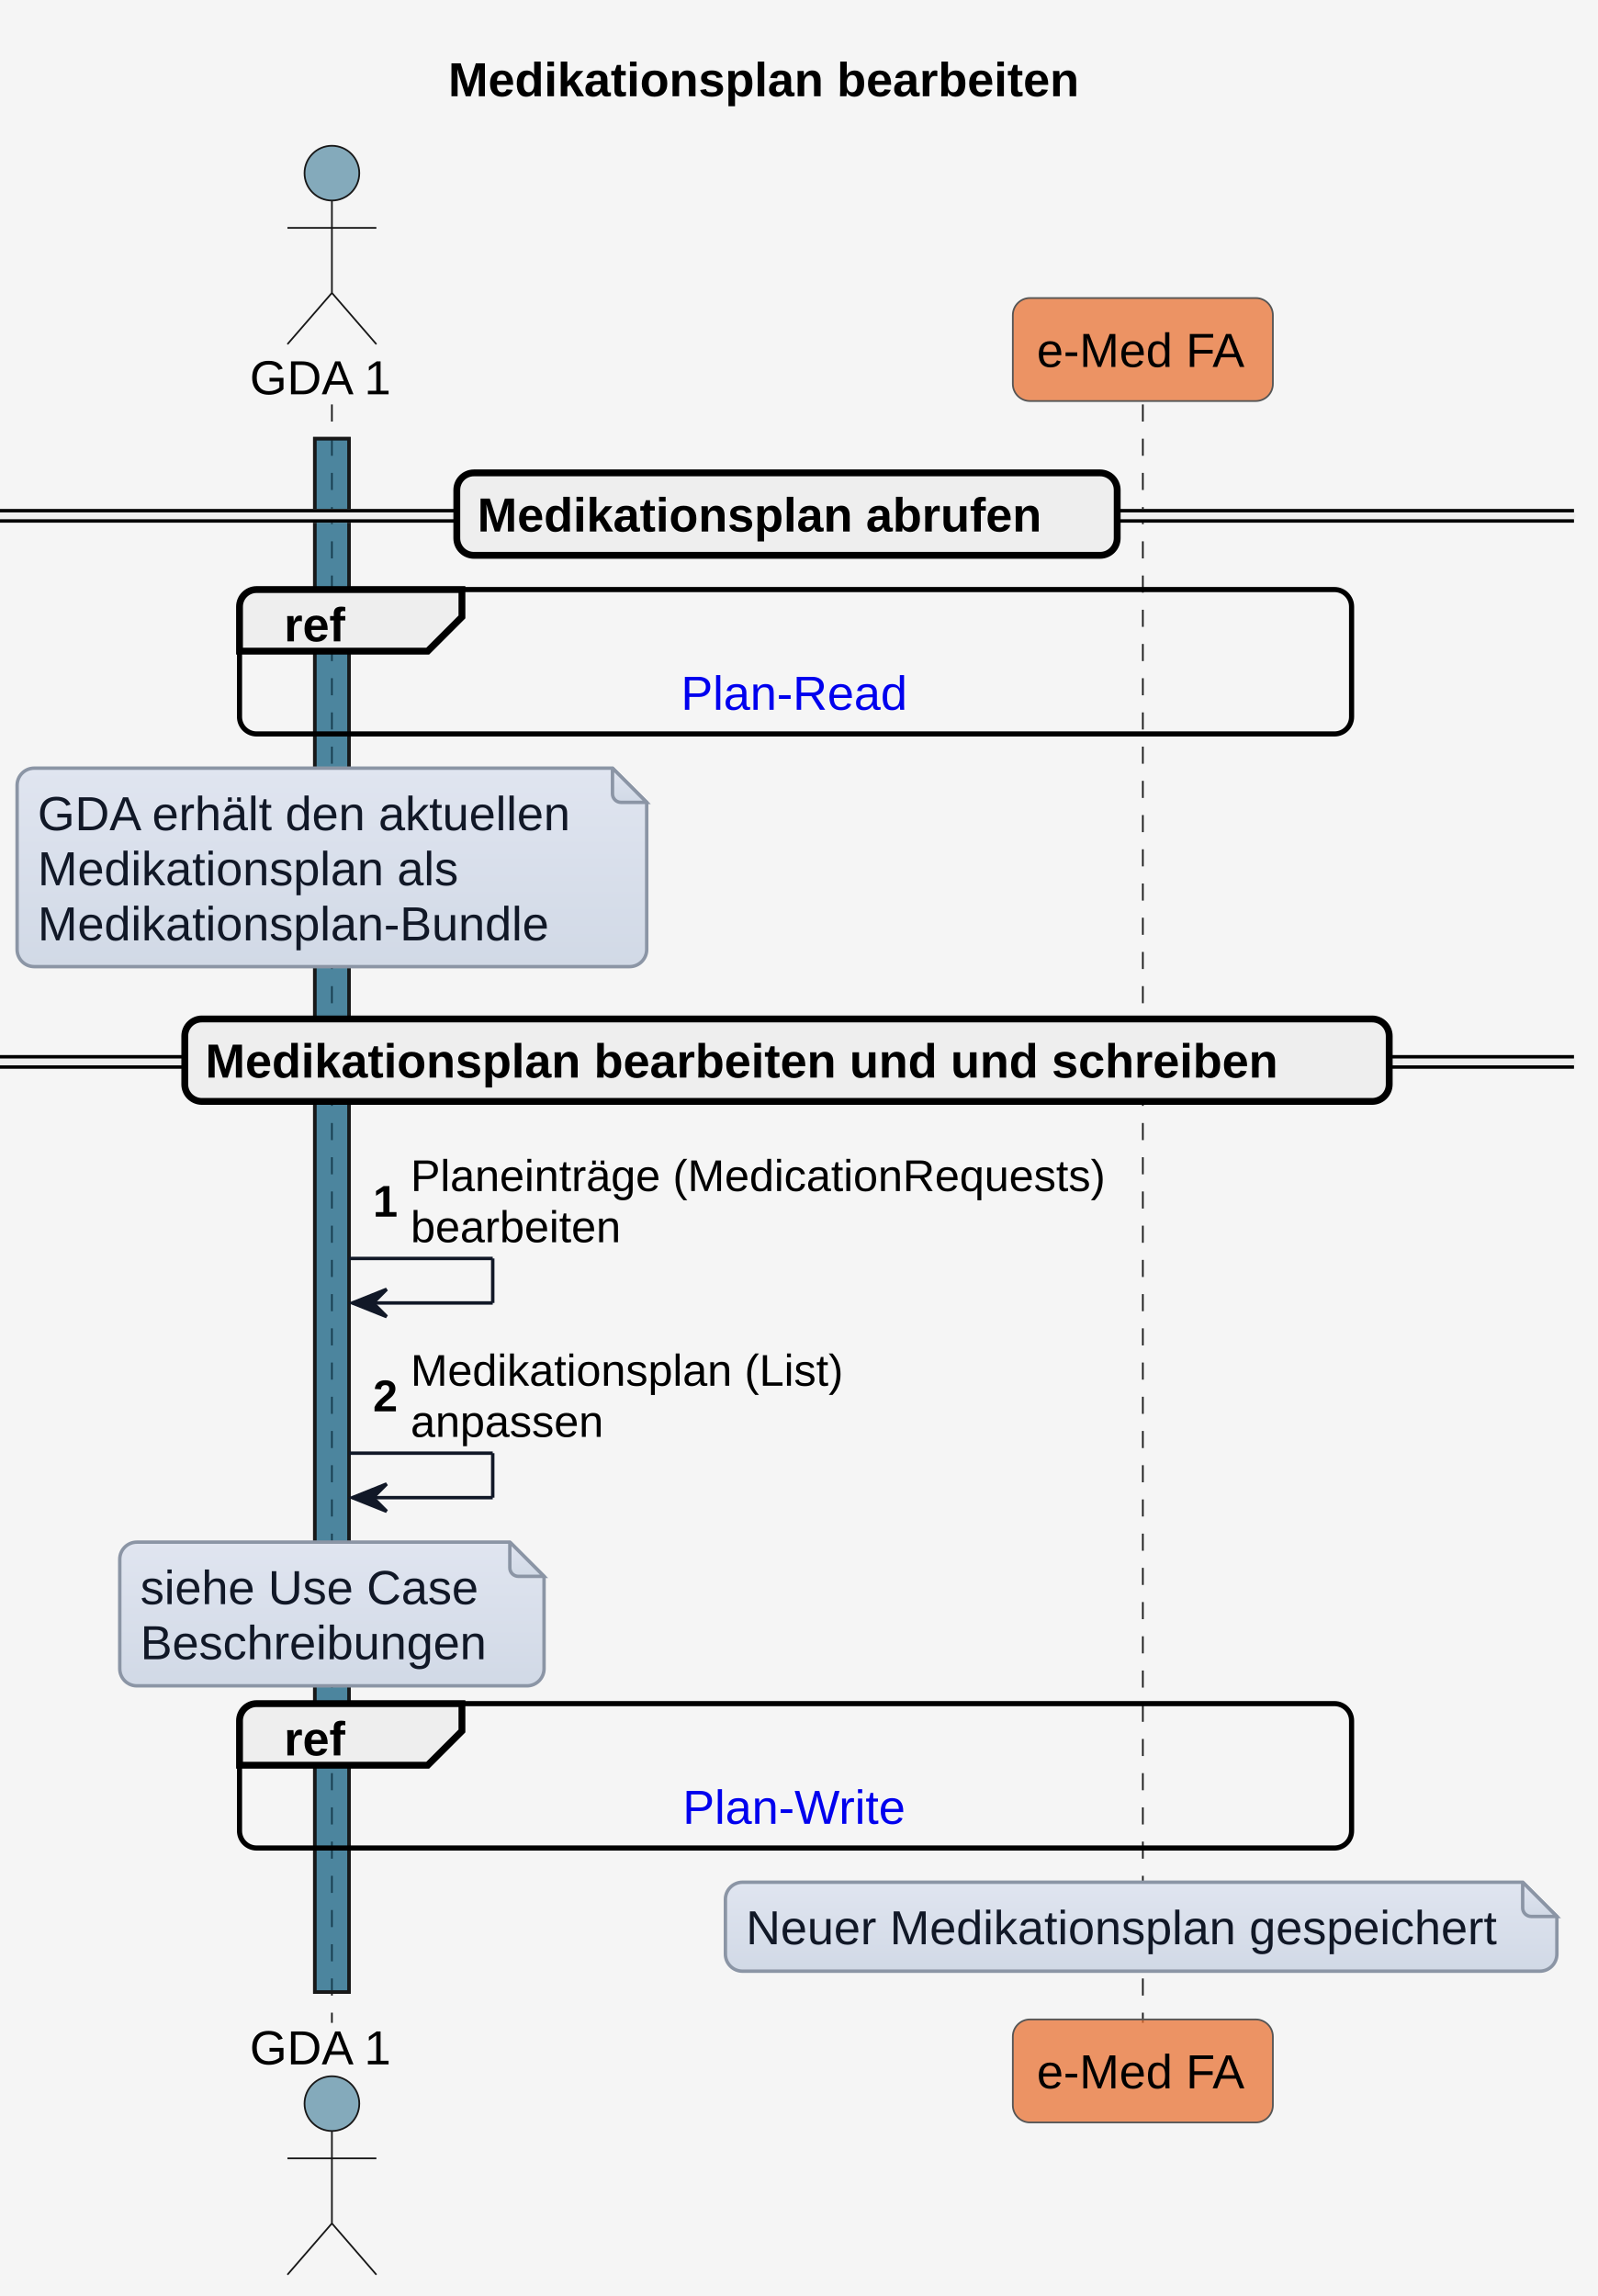
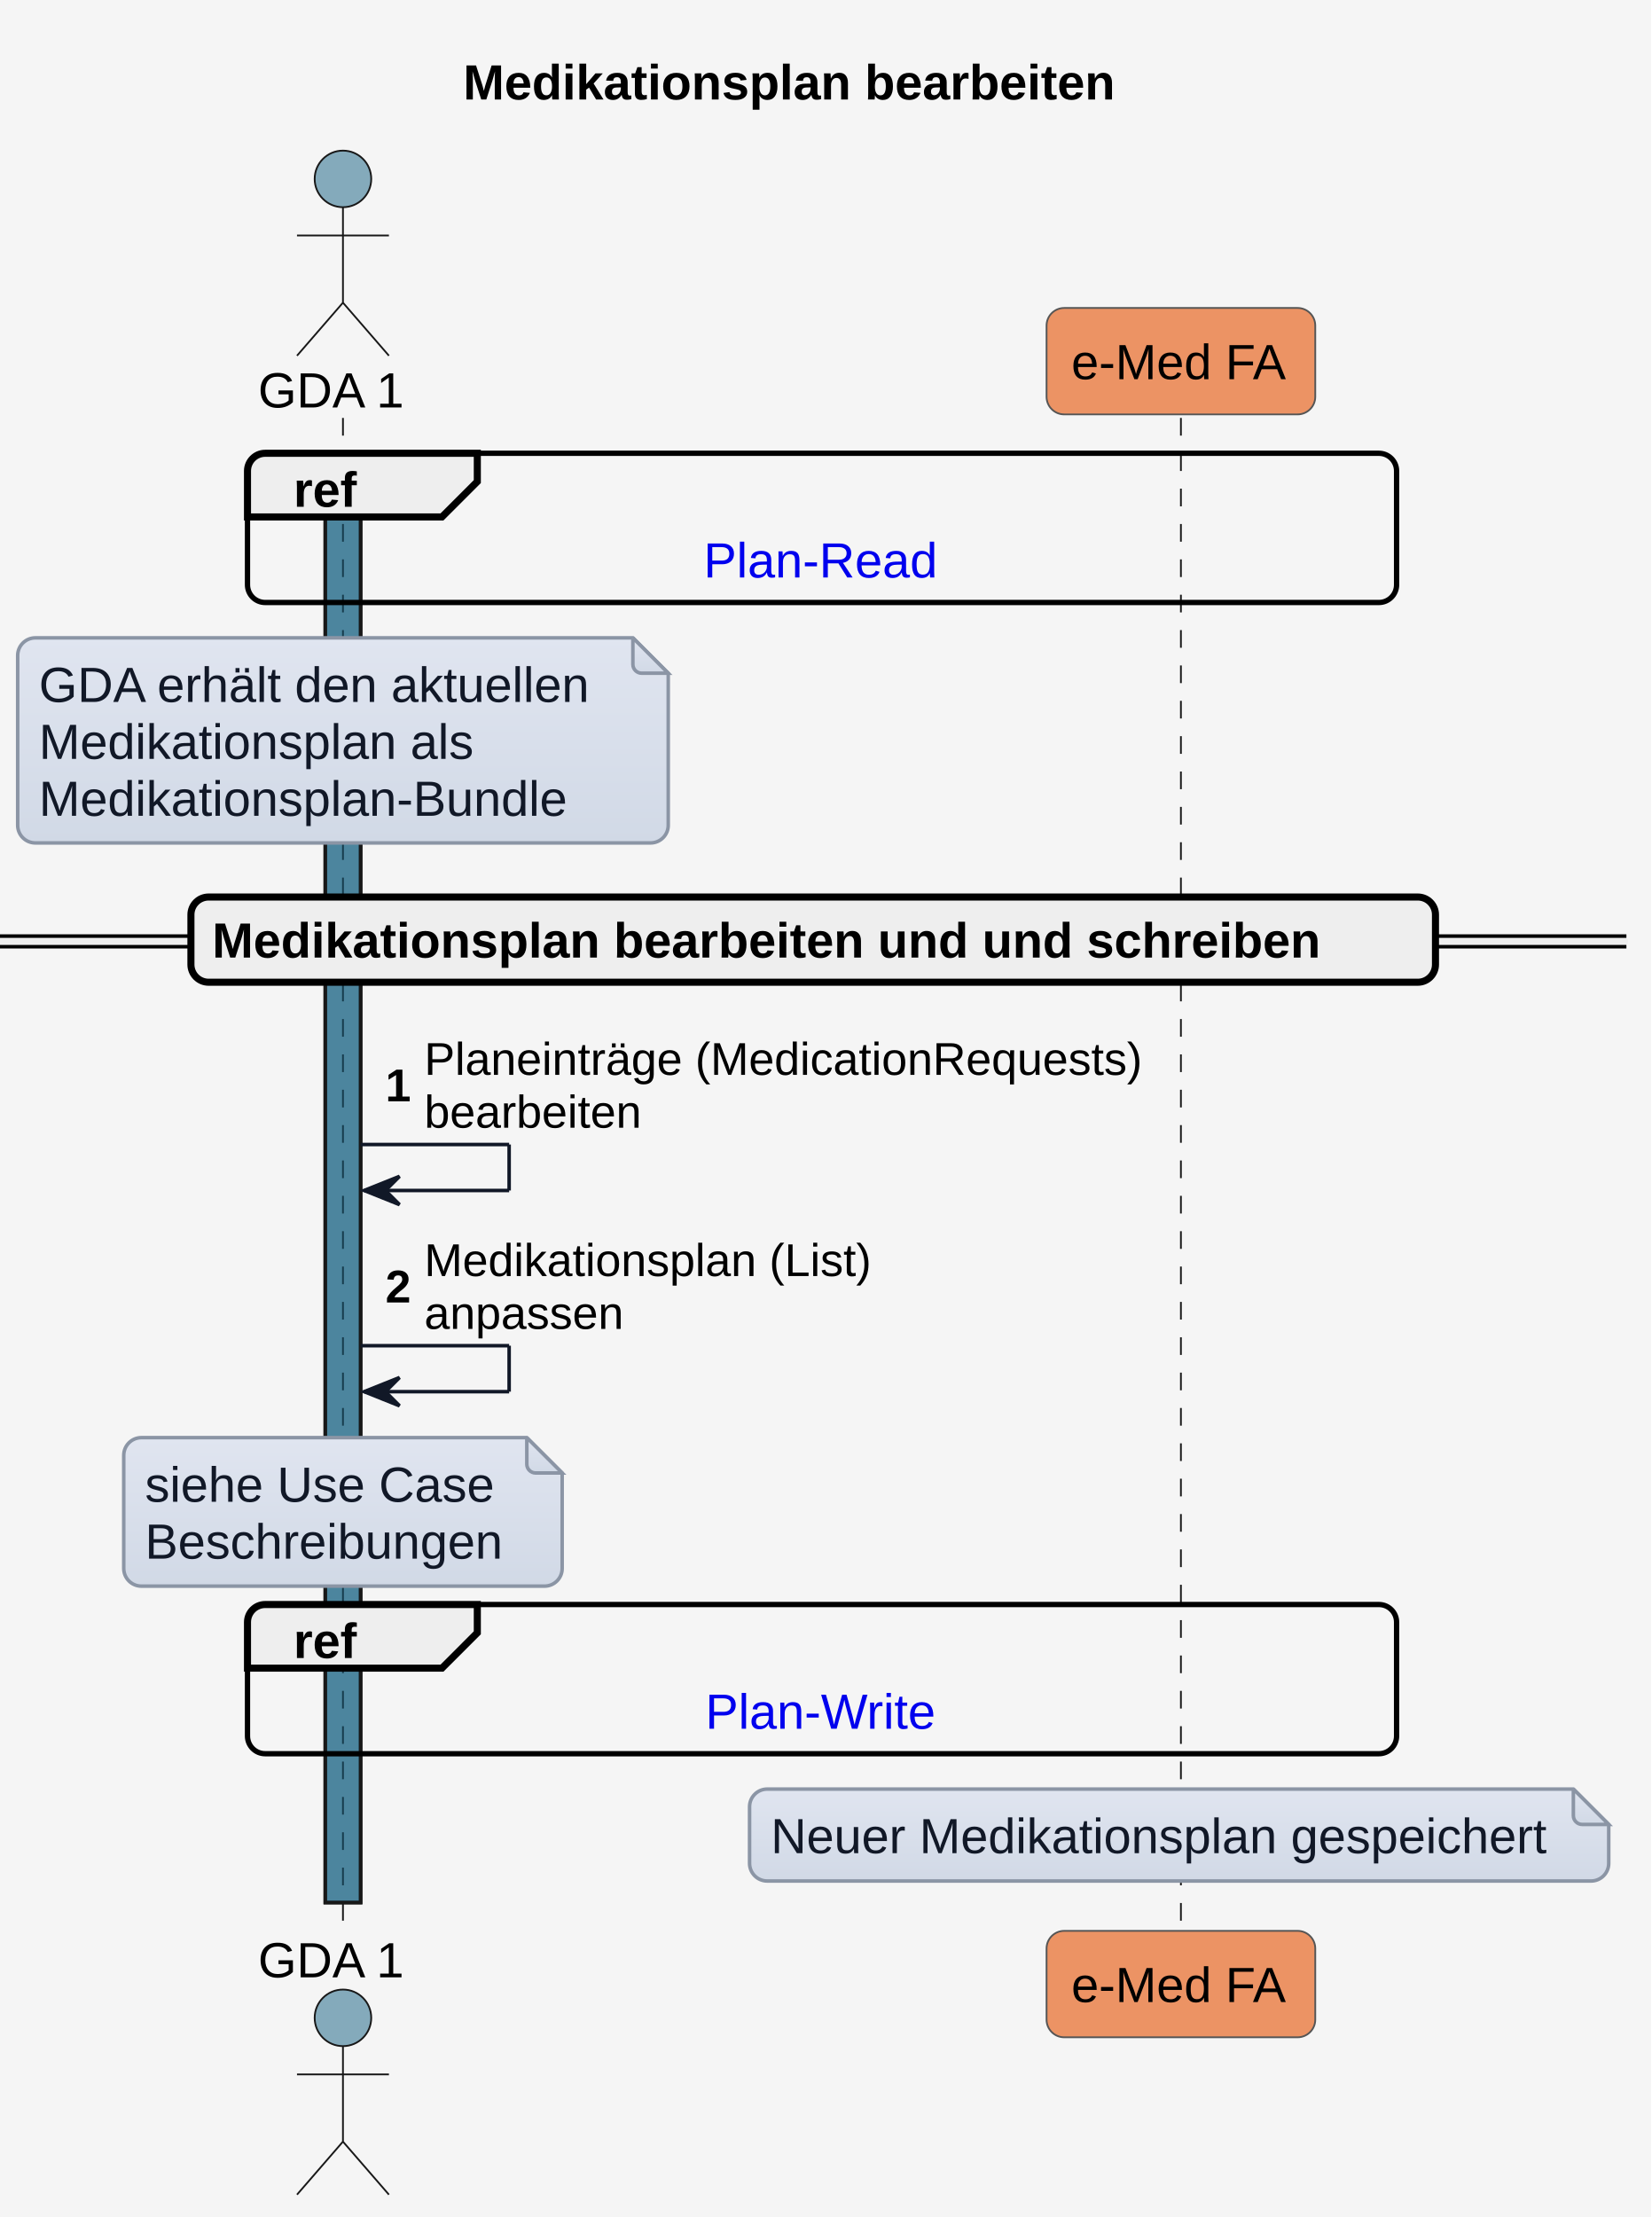
- <svg xmlns="http://www.w3.org/2000/svg" xmlns:xlink="http://www.w3.org/1999/xlink" contentStyleType="text/css" height="671px" preserveAspectRatio="none" style="width:467px;height:671px;background:#F5F5F5;" version="1.1" viewBox="0 0 467 671" width="467px" zoomAndPan="magnify">
+ <svg xmlns="http://www.w3.org/2000/svg" xmlns:xlink="http://www.w3.org/1999/xlink" contentStyleType="text/css" height="627px" preserveAspectRatio="none" style="width:467px;height:627px;background:#F5F5F5;" version="1.1" viewBox="0 0 467 627" width="467px" zoomAndPan="magnify">
  <defs>
-     <linearGradient id="g194a2f03t0h7s0" x1="50%" x2="50%" y1="0%" y2="100%">
+     <linearGradient id="gckkngcgqah280" x1="50%" x2="50%" y1="0%" y2="100%">
      <stop offset="0%" stop-color="#E0E5F0" />
      <stop offset="100%" stop-color="#D1D9E6" />
    </linearGradient>
  </defs>
  <g>
-     <rect fill="#F5F5F5" height="671" style="stroke:none;stroke-width:1.0;" width="467" x="0" y="0" />
+     <rect fill="#F5F5F5" height="627" style="stroke:none;stroke-width:1.0;" width="467" x="0" y="0" />
    <text fill="#000000" font-family="Arial" font-size="14" font-weight="bold" lengthAdjust="spacing" textLength="197" x="131" y="28.132">Medikationsplan bearbeiten</text>
-     <rect fill="#156082" fill-opacity="0.502" height="453.978" style="stroke:#181818;stroke-width:1.0;" width="10" x="92" y="128.197" />
-     <line style="stroke:#181818;stroke-width:0.5;stroke-dasharray:5.0,5.0;" x1="97" x2="97" y1="118.197" y2="591.176" />
-     <line style="stroke:#181818;stroke-width:0.5;stroke-dasharray:5.0,5.0;" x1="334" x2="334" y1="118.197" y2="591.176" />
+     <rect fill="#156082" fill-opacity="0.502" height="409.88" style="stroke:#181818;stroke-width:1.0;" width="10" x="92" y="128.197" />
+     <line style="stroke:#181818;stroke-width:0.5;stroke-dasharray:5.0,5.0;" x1="97" x2="97" y1="118.197" y2="547.077" />
+     <line style="stroke:#181818;stroke-width:0.5;stroke-dasharray:5.0,5.0;" x1="334" x2="334" y1="118.197" y2="547.077" />
    <text fill="#000000" font-family="Arial" font-size="14" lengthAdjust="spacing" textLength="42" x="73" y="115.231">GDA 1</text>
    <ellipse cx="97" cy="50.599" fill="#156082" fill-opacity="0.502" rx="8" ry="8" style="stroke:#181818;stroke-width:0.5;" />
    <path d="M97,58.599 L97,85.599 M84,66.599 L110,66.599 M97,85.599 L84,100.599 M97,85.599 L110,100.599 " fill="none" style="stroke:#181818;stroke-width:0.5;" />
-     <text fill="#000000" font-family="Arial" font-size="14" lengthAdjust="spacing" textLength="42" x="73" y="603.308">GDA 1</text>
-     <ellipse cx="97" cy="614.774" fill="#156082" fill-opacity="0.502" rx="8" ry="8" style="stroke:#181818;stroke-width:0.5;" />
-     <path d="M97,622.774 L97,649.774 M84,630.774 L110,630.774 M97,649.774 L84,664.774 M97,649.774 L110,664.774 " fill="none" style="stroke:#181818;stroke-width:0.5;" />
+     <text fill="#000000" font-family="Arial" font-size="14" lengthAdjust="spacing" textLength="42" x="73" y="559.209">GDA 1</text>
+     <ellipse cx="97" cy="570.676" fill="#156082" fill-opacity="0.502" rx="8" ry="8" style="stroke:#181818;stroke-width:0.5;" />
+     <path d="M97,578.676 L97,605.676 M84,586.676 L110,586.676 M97,605.676 L84,620.676 M97,605.676 L110,620.676 " fill="none" style="stroke:#181818;stroke-width:0.5;" />
    <rect fill="#E97232" fill-opacity="0.741" height="30.099" rx="5" ry="5" style="stroke:#555555;stroke-width:0.5;" width="76" x="296" y="87.099" />
    <text fill="#000000" font-family="Arial" font-size="14" lengthAdjust="spacing" textLength="62" x="303" y="107.231">e-Med FA</text>
-     <rect fill="#E97232" fill-opacity="0.741" height="30.099" rx="5" ry="5" style="stroke:#555555;stroke-width:0.5;" width="76" x="296" y="590.176" />
-     <text fill="#000000" font-family="Arial" font-size="14" lengthAdjust="spacing" textLength="62" x="303" y="610.308">e-Med FA</text>
-     <rect fill="#156082" fill-opacity="0.502" height="453.978" style="stroke:#181818;stroke-width:1.0;" width="10" x="92" y="128.197" />
-     <rect fill="#EEEEEE" height="3" rx="5" ry="5" style="stroke:#EEEEEE;stroke-width:1.0;" width="460" x="0" y="149.247" />
-     <line style="stroke:#000000;stroke-width:1.0;" x1="0" x2="460" y1="149.247" y2="149.247" />
-     <line style="stroke:#000000;stroke-width:1.0;" x1="0" x2="460" y1="152.247" y2="152.247" />
-     <rect fill="#EEEEEE" height="24.099" rx="5" ry="5" style="stroke:#000000;stroke-width:2.0;" width="193" x="133.5" y="138.197" />
-     <text fill="#000000" font-family="Arial" font-size="14" font-weight="bold" lengthAdjust="spacing" textLength="175" x="139.5" y="155.329">Medikationsplan abrufen</text>
-     <rect fill="none" height="42.197" rx="5" ry="5" style="stroke:#000000;stroke-width:1.5;" width="325" x="70" y="172.296" />
-     <path d="M75,172.296 L135,172.296 L135,180.296 L125,190.296 L70,190.296 L70,177.296 A5,5 0 0 1 75,172.296 " fill="#EEEEEE" style="stroke:#000000;stroke-width:2.0;" />
-     <text fill="#000000" font-family="Arial" font-size="14" font-weight="bold" lengthAdjust="spacing" textLength="20" x="83" y="187.428">ref</text>
+     <rect fill="#E97232" fill-opacity="0.741" height="30.099" rx="5" ry="5" style="stroke:#555555;stroke-width:0.5;" width="76" x="296" y="546.077" />
+     <text fill="#000000" font-family="Arial" font-size="14" lengthAdjust="spacing" textLength="62" x="303" y="566.209">e-Med FA</text>
+     <rect fill="#156082" fill-opacity="0.502" height="409.88" style="stroke:#181818;stroke-width:1.0;" width="10" x="92" y="128.197" />
+     <rect fill="none" height="42.197" rx="5" ry="5" style="stroke:#000000;stroke-width:1.5;" width="325" x="70" y="128.197" />
+     <path d="M75,128.197 L135,128.197 L135,136.197 L125,146.197 L70,146.197 L70,133.197 A5,5 0 0 1 75,128.197 " fill="#EEEEEE" style="stroke:#000000;stroke-width:2.0;" />
+     <text fill="#000000" font-family="Arial" font-size="14" font-weight="bold" lengthAdjust="spacing" textLength="20" x="83" y="143.329">ref</text>
    <a href="interactions.html#sequenzdiagramm-plan-read" target="_top" title="interactions.html#sequenzdiagramm-plan-read" xlink:actuate="onRequest" xlink:href="interactions.html#sequenzdiagramm-plan-read" xlink:show="new" xlink:title="interactions.html#sequenzdiagramm-plan-read" xlink:type="simple">
-       <text fill="#0000EE" font-family="Arial" font-size="14" lengthAdjust="spacing" textLength="67" x="199" y="207.428">Plan-Read</text>
+       <text fill="#0000EE" font-family="Arial" font-size="14" lengthAdjust="spacing" textLength="67" x="199" y="163.329">Plan-Read</text>
    </a>
-     <path d="M5,229.493 L5,277.493 A5,5 0 0 0 10,282.493 L184,282.493 A5,5 0 0 0 189,277.493 L189,234.493 L179,224.493 L10,224.493 A5,5 0 0 0 5,229.493 " fill="url(#g194a2f03t0h7s0)" style="stroke:#8B95A5;stroke-width:1.0;" />
-     <path d="M179,224.493 L179,231.993 A2.5,2.5 0 0 0 181.5,234.493 L189,234.493 L179,224.493 " fill="url(#g194a2f03t0h7s0)" style="stroke:#8B95A5;stroke-width:1.0;" />
-     <text fill="#111827" font-family="Arial" font-size="14" lengthAdjust="spacing" textLength="159" x="11" y="242.625">GDA erhält den aktuellen</text>
-     <text fill="#111827" font-family="Arial" font-size="14" lengthAdjust="spacing" textLength="124" x="11" y="258.724">Medikationsplan als</text>
-     <text fill="#111827" font-family="Arial" font-size="14" lengthAdjust="spacing" textLength="151" x="11" y="274.822">Medikationsplan-Bundle</text>
-     <rect fill="#EEEEEE" height="3" rx="5" ry="5" style="stroke:#EEEEEE;stroke-width:1.0;" width="460" x="0" y="308.838" />
-     <line style="stroke:#000000;stroke-width:1.0;" x1="0" x2="460" y1="308.838" y2="308.838" />
-     <line style="stroke:#000000;stroke-width:1.0;" x1="0" x2="460" y1="311.838" y2="311.838" />
-     <rect fill="#EEEEEE" height="24.099" rx="5" ry="5" style="stroke:#000000;stroke-width:2.0;" width="352" x="54" y="297.789" />
-     <text fill="#000000" font-family="Arial" font-size="14" font-weight="bold" lengthAdjust="spacing" textLength="334" x="60" y="314.921">Medikationsplan bearbeiten und und schreiben</text>
-     <line style="stroke:#111827;stroke-width:1.0;" x1="102" x2="144" y1="367.785" y2="367.785" />
-     <line style="stroke:#111827;stroke-width:1.0;" x1="144" x2="144" y1="367.785" y2="380.785" />
-     <line style="stroke:#111827;stroke-width:1.0;" x1="103" x2="144" y1="380.785" y2="380.785" />
-     <polygon fill="#111827" points="113,376.785,103,380.785,113,384.785,109,380.785" style="stroke:#111827;stroke-width:1.0;" />
-     <text fill="#000000" font-family="Arial" font-size="13" font-weight="bold" lengthAdjust="spacing" textLength="7" x="109" y="355.556">1</text>
-     <text fill="#000000" font-family="Arial" font-size="13" lengthAdjust="spacing" textLength="202" x="120" y="348.082">Planeinträge (MedicationRequests)</text>
-     <text fill="#000000" font-family="Arial" font-size="13" lengthAdjust="spacing" textLength="60" x="120" y="363.03">bearbeiten</text>
-     <line style="stroke:#111827;stroke-width:1.0;" x1="102" x2="144" y1="424.683" y2="424.683" />
-     <line style="stroke:#111827;stroke-width:1.0;" x1="144" x2="144" y1="424.683" y2="437.683" />
-     <line style="stroke:#111827;stroke-width:1.0;" x1="103" x2="144" y1="437.683" y2="437.683" />
-     <polygon fill="#111827" points="113,433.683,103,437.683,113,441.683,109,437.683" style="stroke:#111827;stroke-width:1.0;" />
-     <text fill="#000000" font-family="Arial" font-size="13" font-weight="bold" lengthAdjust="spacing" textLength="7" x="109" y="412.453">2</text>
-     <text fill="#000000" font-family="Arial" font-size="13" lengthAdjust="spacing" textLength="127" x="120" y="404.979">Medikationsplan (List)</text>
-     <text fill="#000000" font-family="Arial" font-size="13" lengthAdjust="spacing" textLength="56" x="120" y="419.928">anpassen</text>
-     <path d="M35,455.683 L35,487.683 A5,5 0 0 0 40,492.683 L154,492.683 A5,5 0 0 0 159,487.683 L159,460.683 L149,450.683 L40,450.683 A5,5 0 0 0 35,455.683 " fill="url(#g194a2f03t0h7s0)" style="stroke:#8B95A5;stroke-width:1.0;" />
-     <path d="M149,450.683 L149,458.183 A2.5,2.5 0 0 0 151.5,460.683 L159,460.683 L149,450.683 " fill="url(#g194a2f03t0h7s0)" style="stroke:#8B95A5;stroke-width:1.0;" />
-     <text fill="#111827" font-family="Arial" font-size="14" lengthAdjust="spacing" textLength="99" x="41" y="468.815">siehe Use Case</text>
-     <text fill="#111827" font-family="Arial" font-size="14" lengthAdjust="spacing" textLength="103" x="41" y="484.913">Beschreibungen</text>
-     <rect fill="none" height="42.197" rx="5" ry="5" style="stroke:#000000;stroke-width:1.5;" width="325" x="70" y="497.88" />
-     <path d="M75,497.88 L135,497.88 L135,505.88 L125,515.88 L70,515.88 L70,502.88 A5,5 0 0 1 75,497.88 " fill="#EEEEEE" style="stroke:#000000;stroke-width:2.0;" />
-     <text fill="#000000" font-family="Arial" font-size="14" font-weight="bold" lengthAdjust="spacing" textLength="20" x="83" y="513.012">ref</text>
+     <path d="M5,185.394 L5,233.394 A5,5 0 0 0 10,238.394 L184,238.394 A5,5 0 0 0 189,233.394 L189,190.394 L179,180.394 L10,180.394 A5,5 0 0 0 5,185.394 " fill="url(#gckkngcgqah280)" style="stroke:#8B95A5;stroke-width:1.0;" />
+     <path d="M179,180.394 L179,187.894 A2.5,2.5 0 0 0 181.5,190.394 L189,190.394 L179,180.394 " fill="url(#gckkngcgqah280)" style="stroke:#8B95A5;stroke-width:1.0;" />
+     <text fill="#111827" font-family="Arial" font-size="14" lengthAdjust="spacing" textLength="159" x="11" y="198.526">GDA erhält den aktuellen</text>
+     <text fill="#111827" font-family="Arial" font-size="14" lengthAdjust="spacing" textLength="124" x="11" y="214.625">Medikationsplan als</text>
+     <text fill="#111827" font-family="Arial" font-size="14" lengthAdjust="spacing" textLength="151" x="11" y="230.724">Medikationsplan-Bundle</text>
+     <rect fill="#EEEEEE" height="3" rx="5" ry="5" style="stroke:#EEEEEE;stroke-width:1.0;" width="460" x="0" y="264.74" />
+     <line style="stroke:#000000;stroke-width:1.0;" x1="0" x2="460" y1="264.74" y2="264.74" />
+     <line style="stroke:#000000;stroke-width:1.0;" x1="0" x2="460" y1="267.74" y2="267.74" />
+     <rect fill="#EEEEEE" height="24.099" rx="5" ry="5" style="stroke:#000000;stroke-width:2.0;" width="352" x="54" y="253.69" />
+     <text fill="#000000" font-family="Arial" font-size="14" font-weight="bold" lengthAdjust="spacing" textLength="334" x="60" y="270.822">Medikationsplan bearbeiten und und schreiben</text>
+     <line style="stroke:#111827;stroke-width:1.0;" x1="102" x2="144" y1="323.687" y2="323.687" />
+     <line style="stroke:#111827;stroke-width:1.0;" x1="144" x2="144" y1="323.687" y2="336.687" />
+     <line style="stroke:#111827;stroke-width:1.0;" x1="103" x2="144" y1="336.687" y2="336.687" />
+     <polygon fill="#111827" points="113,332.687,103,336.687,113,340.687,109,336.687" style="stroke:#111827;stroke-width:1.0;" />
+     <text fill="#000000" font-family="Arial" font-size="13" font-weight="bold" lengthAdjust="spacing" textLength="7" x="109" y="311.457">1</text>
+     <text fill="#000000" font-family="Arial" font-size="13" lengthAdjust="spacing" textLength="202" x="120" y="303.983">Planeinträge (MedicationRequests)</text>
+     <text fill="#000000" font-family="Arial" font-size="13" lengthAdjust="spacing" textLength="60" x="120" y="318.932">bearbeiten</text>
+     <line style="stroke:#111827;stroke-width:1.0;" x1="102" x2="144" y1="380.584" y2="380.584" />
+     <line style="stroke:#111827;stroke-width:1.0;" x1="144" x2="144" y1="380.584" y2="393.584" />
+     <line style="stroke:#111827;stroke-width:1.0;" x1="103" x2="144" y1="393.584" y2="393.584" />
+     <polygon fill="#111827" points="113,389.584,103,393.584,113,397.584,109,393.584" style="stroke:#111827;stroke-width:1.0;" />
+     <text fill="#000000" font-family="Arial" font-size="13" font-weight="bold" lengthAdjust="spacing" textLength="7" x="109" y="368.355">2</text>
+     <text fill="#000000" font-family="Arial" font-size="13" lengthAdjust="spacing" textLength="127" x="120" y="360.88">Medikationsplan (List)</text>
+     <text fill="#000000" font-family="Arial" font-size="13" lengthAdjust="spacing" textLength="56" x="120" y="375.829">anpassen</text>
+     <path d="M35,411.584 L35,443.584 A5,5 0 0 0 40,448.584 L154,448.584 A5,5 0 0 0 159,443.584 L159,416.584 L149,406.584 L40,406.584 A5,5 0 0 0 35,411.584 " fill="url(#gckkngcgqah280)" style="stroke:#8B95A5;stroke-width:1.0;" />
+     <path d="M149,406.584 L149,414.084 A2.5,2.5 0 0 0 151.5,416.584 L159,416.584 L149,406.584 " fill="url(#gckkngcgqah280)" style="stroke:#8B95A5;stroke-width:1.0;" />
+     <text fill="#111827" font-family="Arial" font-size="14" lengthAdjust="spacing" textLength="99" x="41" y="424.716">siehe Use Case</text>
+     <text fill="#111827" font-family="Arial" font-size="14" lengthAdjust="spacing" textLength="103" x="41" y="440.815">Beschreibungen</text>
+     <rect fill="none" height="42.197" rx="5" ry="5" style="stroke:#000000;stroke-width:1.5;" width="325" x="70" y="453.781" />
+     <path d="M75,453.781 L135,453.781 L135,461.781 L125,471.781 L70,471.781 L70,458.781 A5,5 0 0 1 75,453.781 " fill="#EEEEEE" style="stroke:#000000;stroke-width:2.0;" />
+     <text fill="#000000" font-family="Arial" font-size="14" font-weight="bold" lengthAdjust="spacing" textLength="20" x="83" y="468.913">ref</text>
    <a href="interactions.html#plan-write" target="_top" title="interactions.html#plan-write" xlink:actuate="onRequest" xlink:href="interactions.html#plan-write" xlink:show="new" xlink:title="interactions.html#plan-write" xlink:type="simple">
-       <text fill="#0000EE" font-family="Arial" font-size="14" lengthAdjust="spacing" textLength="66" x="199.5" y="533.012">Plan-Write</text>
+       <text fill="#0000EE" font-family="Arial" font-size="14" lengthAdjust="spacing" textLength="66" x="199.5" y="488.913">Plan-Write</text>
    </a>
-     <path d="M212,555.077 L212,571.077 A5,5 0 0 0 217,576.077 L450,576.077 A5,5 0 0 0 455,571.077 L455,560.077 L445,550.077 L217,550.077 A5,5 0 0 0 212,555.077 " fill="url(#g194a2f03t0h7s0)" style="stroke:#8B95A5;stroke-width:1.0;" />
-     <path d="M445,550.077 L445,557.577 A2.5,2.5 0 0 0 447.5,560.077 L455,560.077 L445,550.077 " fill="url(#g194a2f03t0h7s0)" style="stroke:#8B95A5;stroke-width:1.0;" />
-     <text fill="#111827" font-family="Arial" font-size="14" lengthAdjust="spacing" textLength="222" x="218" y="568.209">Neuer Medikationsplan gespeichert</text>
+     <path d="M212,510.978 L212,526.979 A5,5 0 0 0 217,531.979 L450,531.979 A5,5 0 0 0 455,526.979 L455,515.979 L445,505.978 L217,505.978 A5,5 0 0 0 212,510.978 " fill="url(#gckkngcgqah280)" style="stroke:#8B95A5;stroke-width:1.0;" />
+     <path d="M445,505.978 L445,513.479 A2.5,2.5 0 0 0 447.5,515.979 L455,515.979 L445,505.978 " fill="url(#gckkngcgqah280)" style="stroke:#8B95A5;stroke-width:1.0;" />
+     <text fill="#111827" font-family="Arial" font-size="14" lengthAdjust="spacing" textLength="222" x="218" y="524.11">Neuer Medikationsplan gespeichert</text>
  </g>
</svg>
